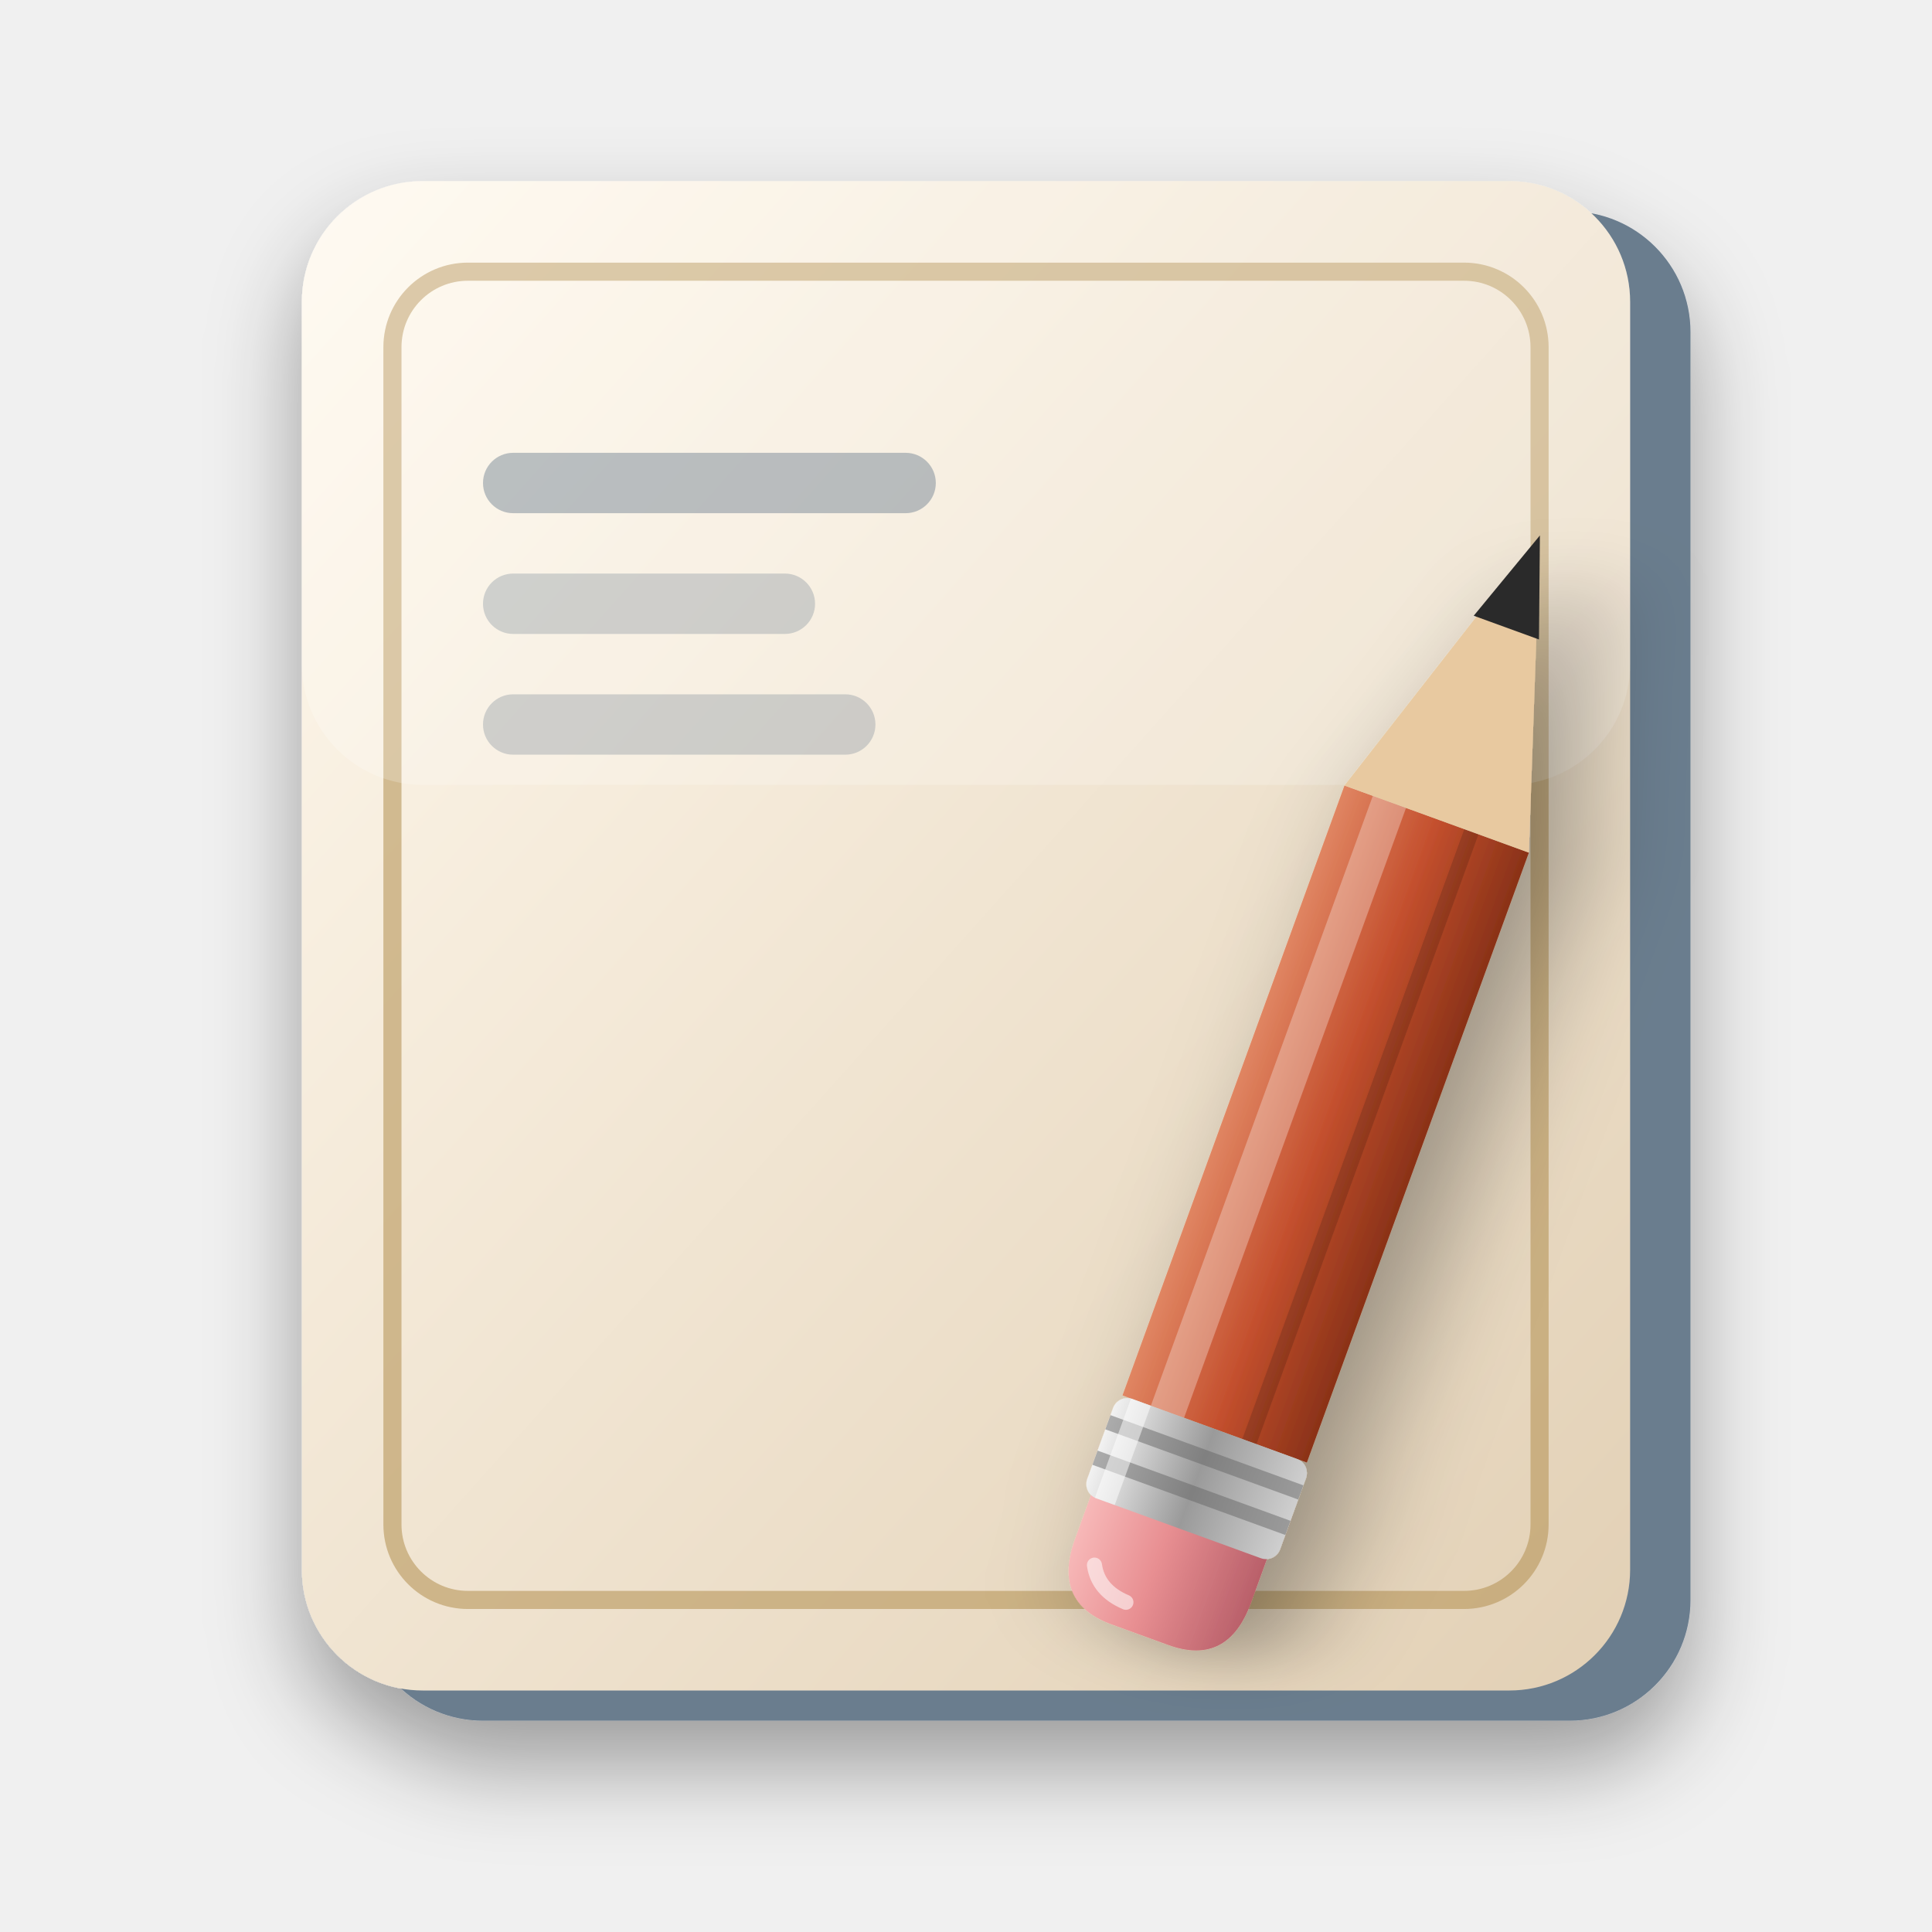
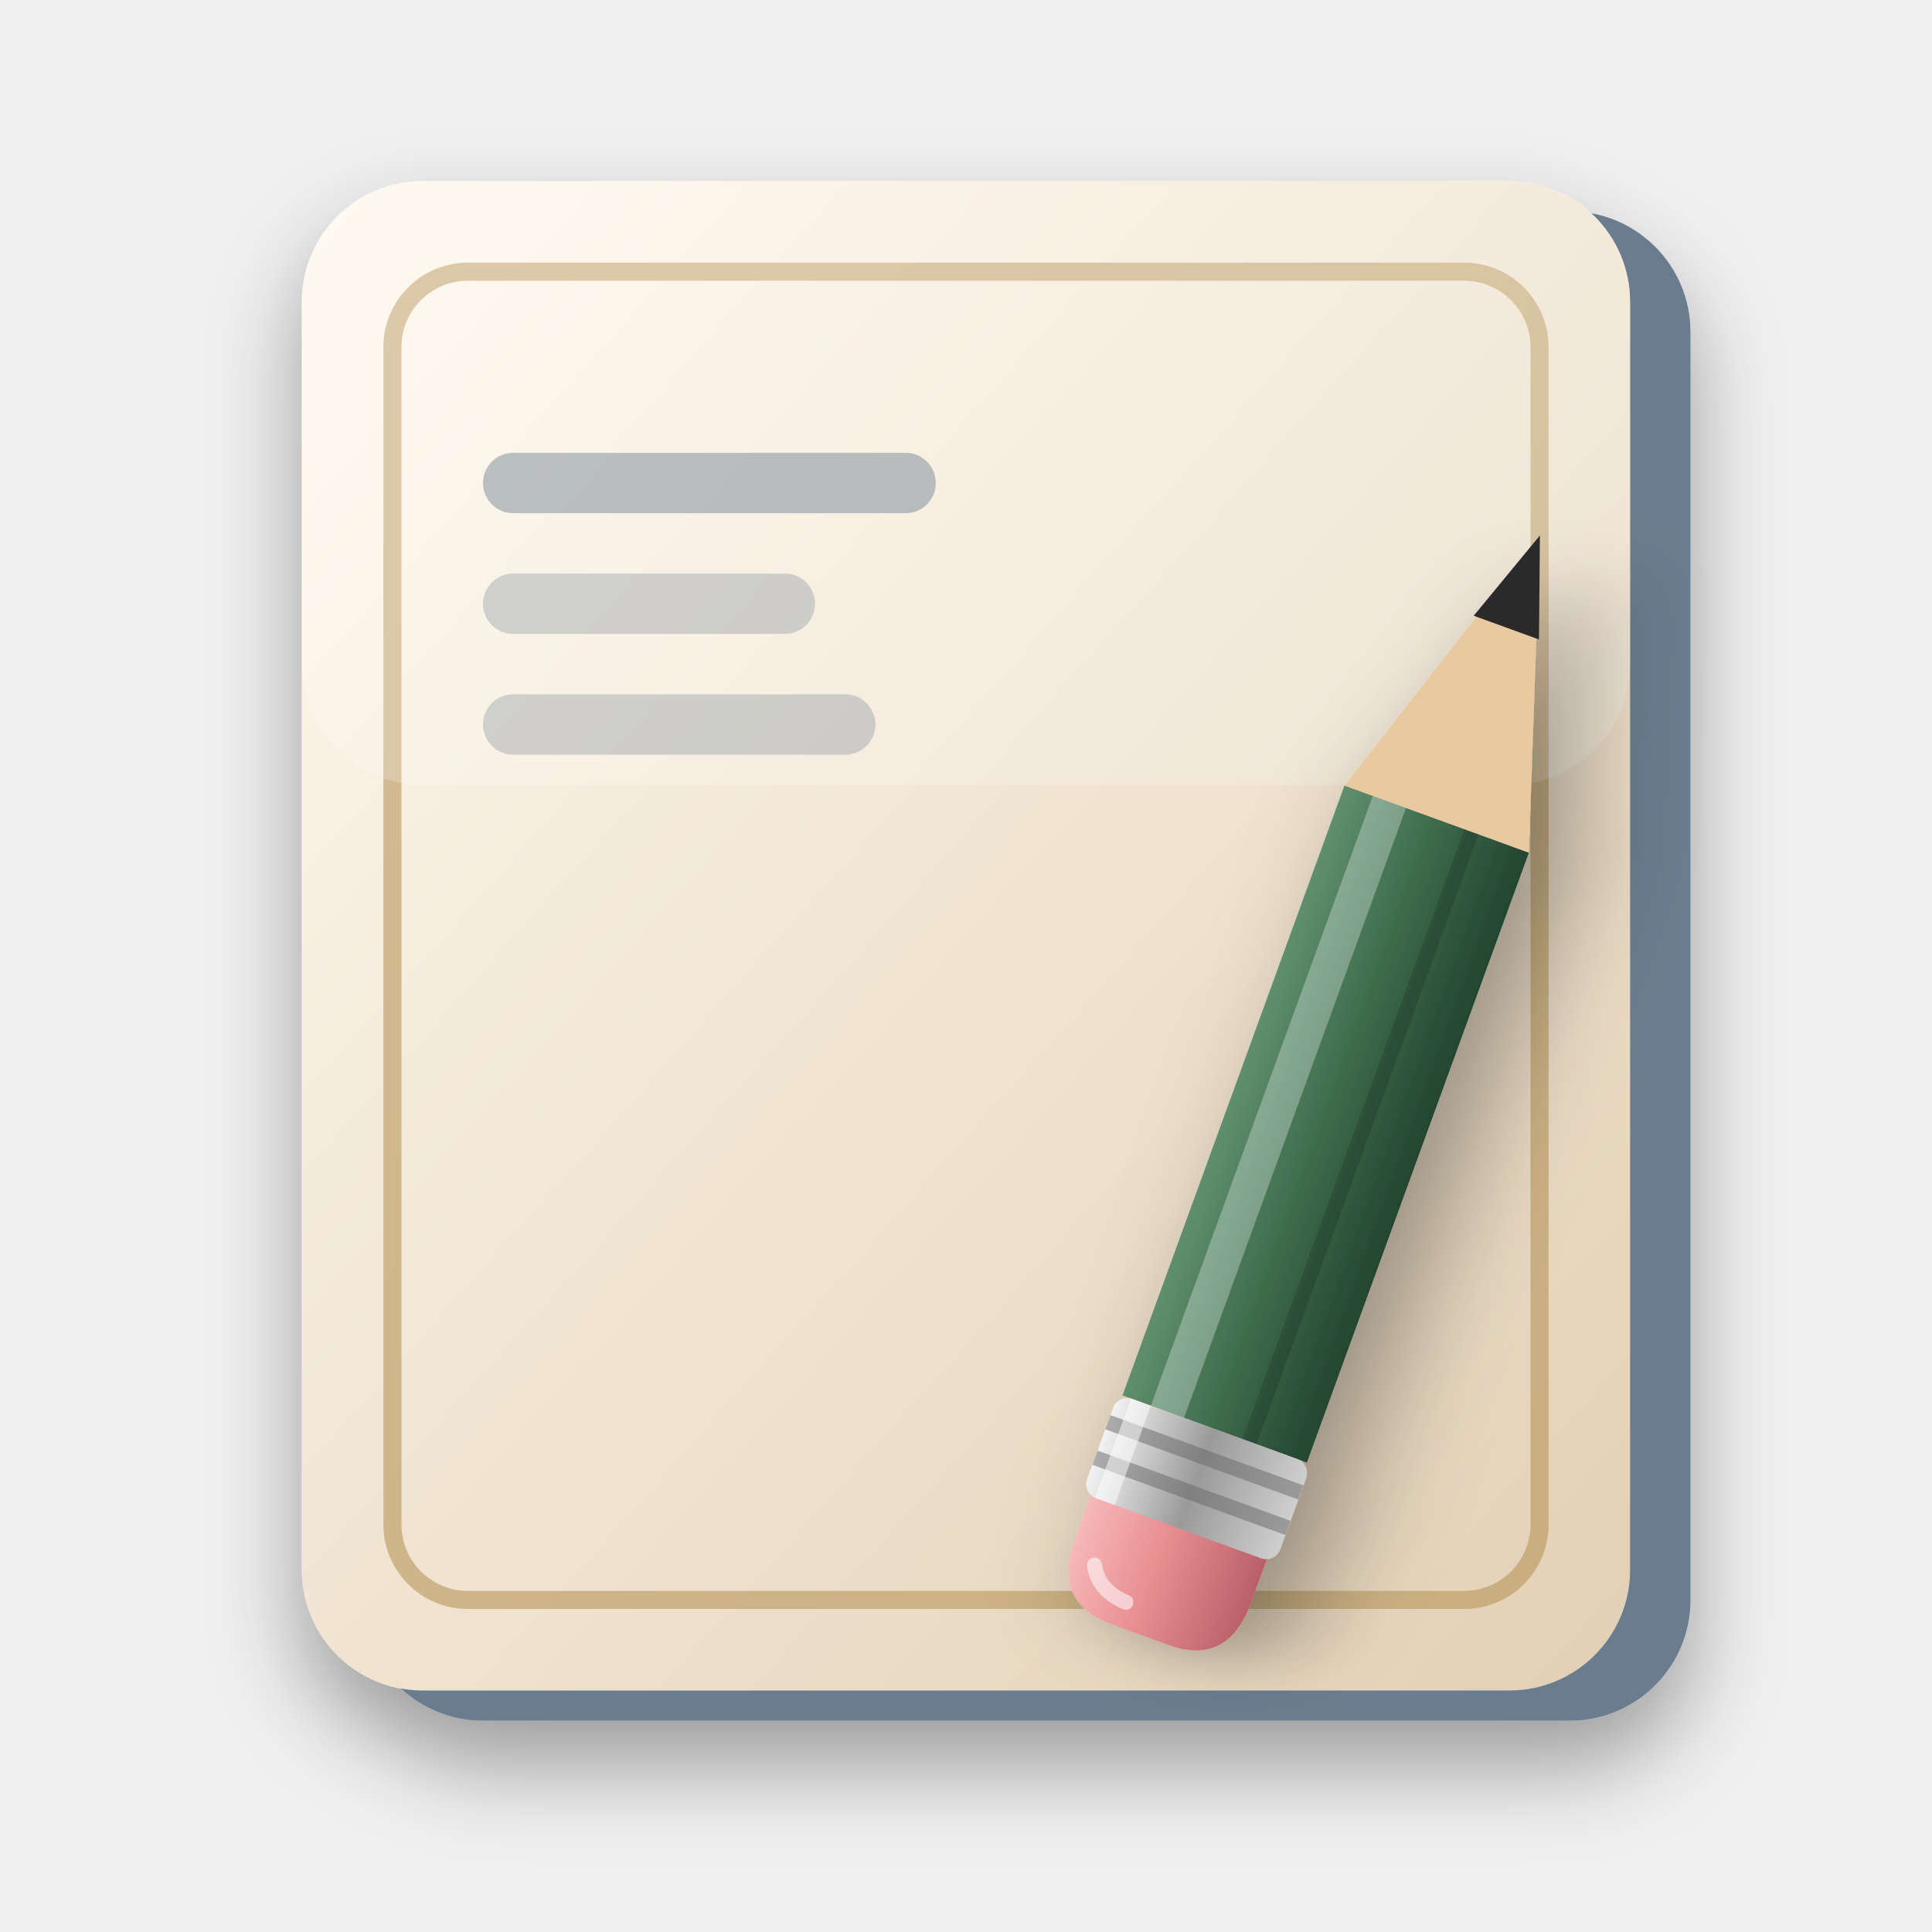
<svg xmlns="http://www.w3.org/2000/svg" width="128" height="128" viewBox="0 0 128 128">
  <defs>
    <filter id="sh" x="-20%" y="-20%" width="140%" height="150%">
      <feDropShadow dx="0" dy="3" stdDeviation="3" flood-color="#000" flood-opacity=".35" />
    </filter>
    <linearGradient id="lt" x1="0" y1="0" x2="1" y2="1">
      <stop offset="0" stop-color="#FFF9EE" />
      <stop offset="1" stop-color="#E2D0B5" />
    </linearGradient>
    <linearGradient id="pb" x1="0" y1="0" x2="0" y2="1">
-       <stop offset="0" stop-color="#e08562" />
-       <stop offset=".5" stop-color="#c4502e" />
-       <stop offset="1" stop-color="#8a3218" />
+       <stop offset="0" stop-color="#5f8f6e" />
+       <stop offset=".5" stop-color="#3d6b4c" />
+       <stop offset="1" stop-color="#244530" />
    </linearGradient>
    <linearGradient id="fr" x1="0" y1="0" x2="0" y2="1">
      <stop offset="0" stop-color="#f2f2f2" />
      <stop offset=".5" stop-color="#9a9a9a" />
      <stop offset="1" stop-color="#cfcfcf" />
    </linearGradient>
    <linearGradient id="er" x1="0" y1="0" x2="0" y2="1">
      <stop offset="0" stop-color="#f7b8b8" />
      <stop offset=".45" stop-color="#e88f92" />
      <stop offset="1" stop-color="#b9606a" />
    </linearGradient>
  </defs>
  <g filter="url(#sh)">
    <rect x="24" y="14" width="88" height="100" rx="8" fill="#6a7d8e" />
    <rect x="20" y="12" width="88" height="100" rx="8" fill="url(#lt)" />
  </g>
  <rect x="26" y="18" width="76" height="88" rx="5" fill="none" stroke="#b8975a" stroke-opacity=".6" stroke-width="1.2" />
  <rect x="20" y="12" width="88" height="40" rx="8" fill="#fff" opacity=".2" />
  <rect x="32" y="30" width="30" height="4" rx="2" fill="#6a7d8e" opacity=".45" />
  <rect x="32" y="38" width="22" height="4" rx="2" fill="#6a7d8e" opacity=".3" />
  <rect x="32" y="46" width="26" height="4" rx="2" fill="#6a7d8e" opacity=".3" />
  <g transform="rotate(-70 88 74)" filter="url(#sh)">
    <rect x="66" y="67.5" width="43" height="13" fill="url(#pb)" />
    <rect x="66" y="69.5" width="43" height="2.34" fill="#fff" opacity=".3" />
    <rect x="66" y="75.95" width="43" height="1" fill="#000" opacity=".15" />
    <path d="M60 67.8 H56 Q51.5 67.8 51.5 72 V76 Q51.5 80.2 56 80.2 H60 Z" fill="url(#er)" />
    <path d="M54.8 69.6 Q53.3 70.4 53.2 72.4" stroke="#fff" stroke-opacity=".55" stroke-width="1" fill="none" stroke-linecap="round" />
    <rect x="59" y="67.2" width="7" height="13.6" rx="1" fill="url(#fr)" />
    <rect x="61" y="67.2" width="1" height="13.6" fill="#666" opacity=".5" />
    <rect x="63.5" y="67.2" width="1" height="13.6" fill="#666" opacity=".5" />
    <rect x="59" y="68.1" width="7" height="1.4" fill="#fff" opacity=".5" />
    <path d="M109 67.5 L129 74 L109 80.5 Z" fill="#e8c9a0" />
    <path d="M122.5 71.7 L129 74 L122.5 76.3 Z" fill="#2a2a2a" />
  </g>
</svg>
